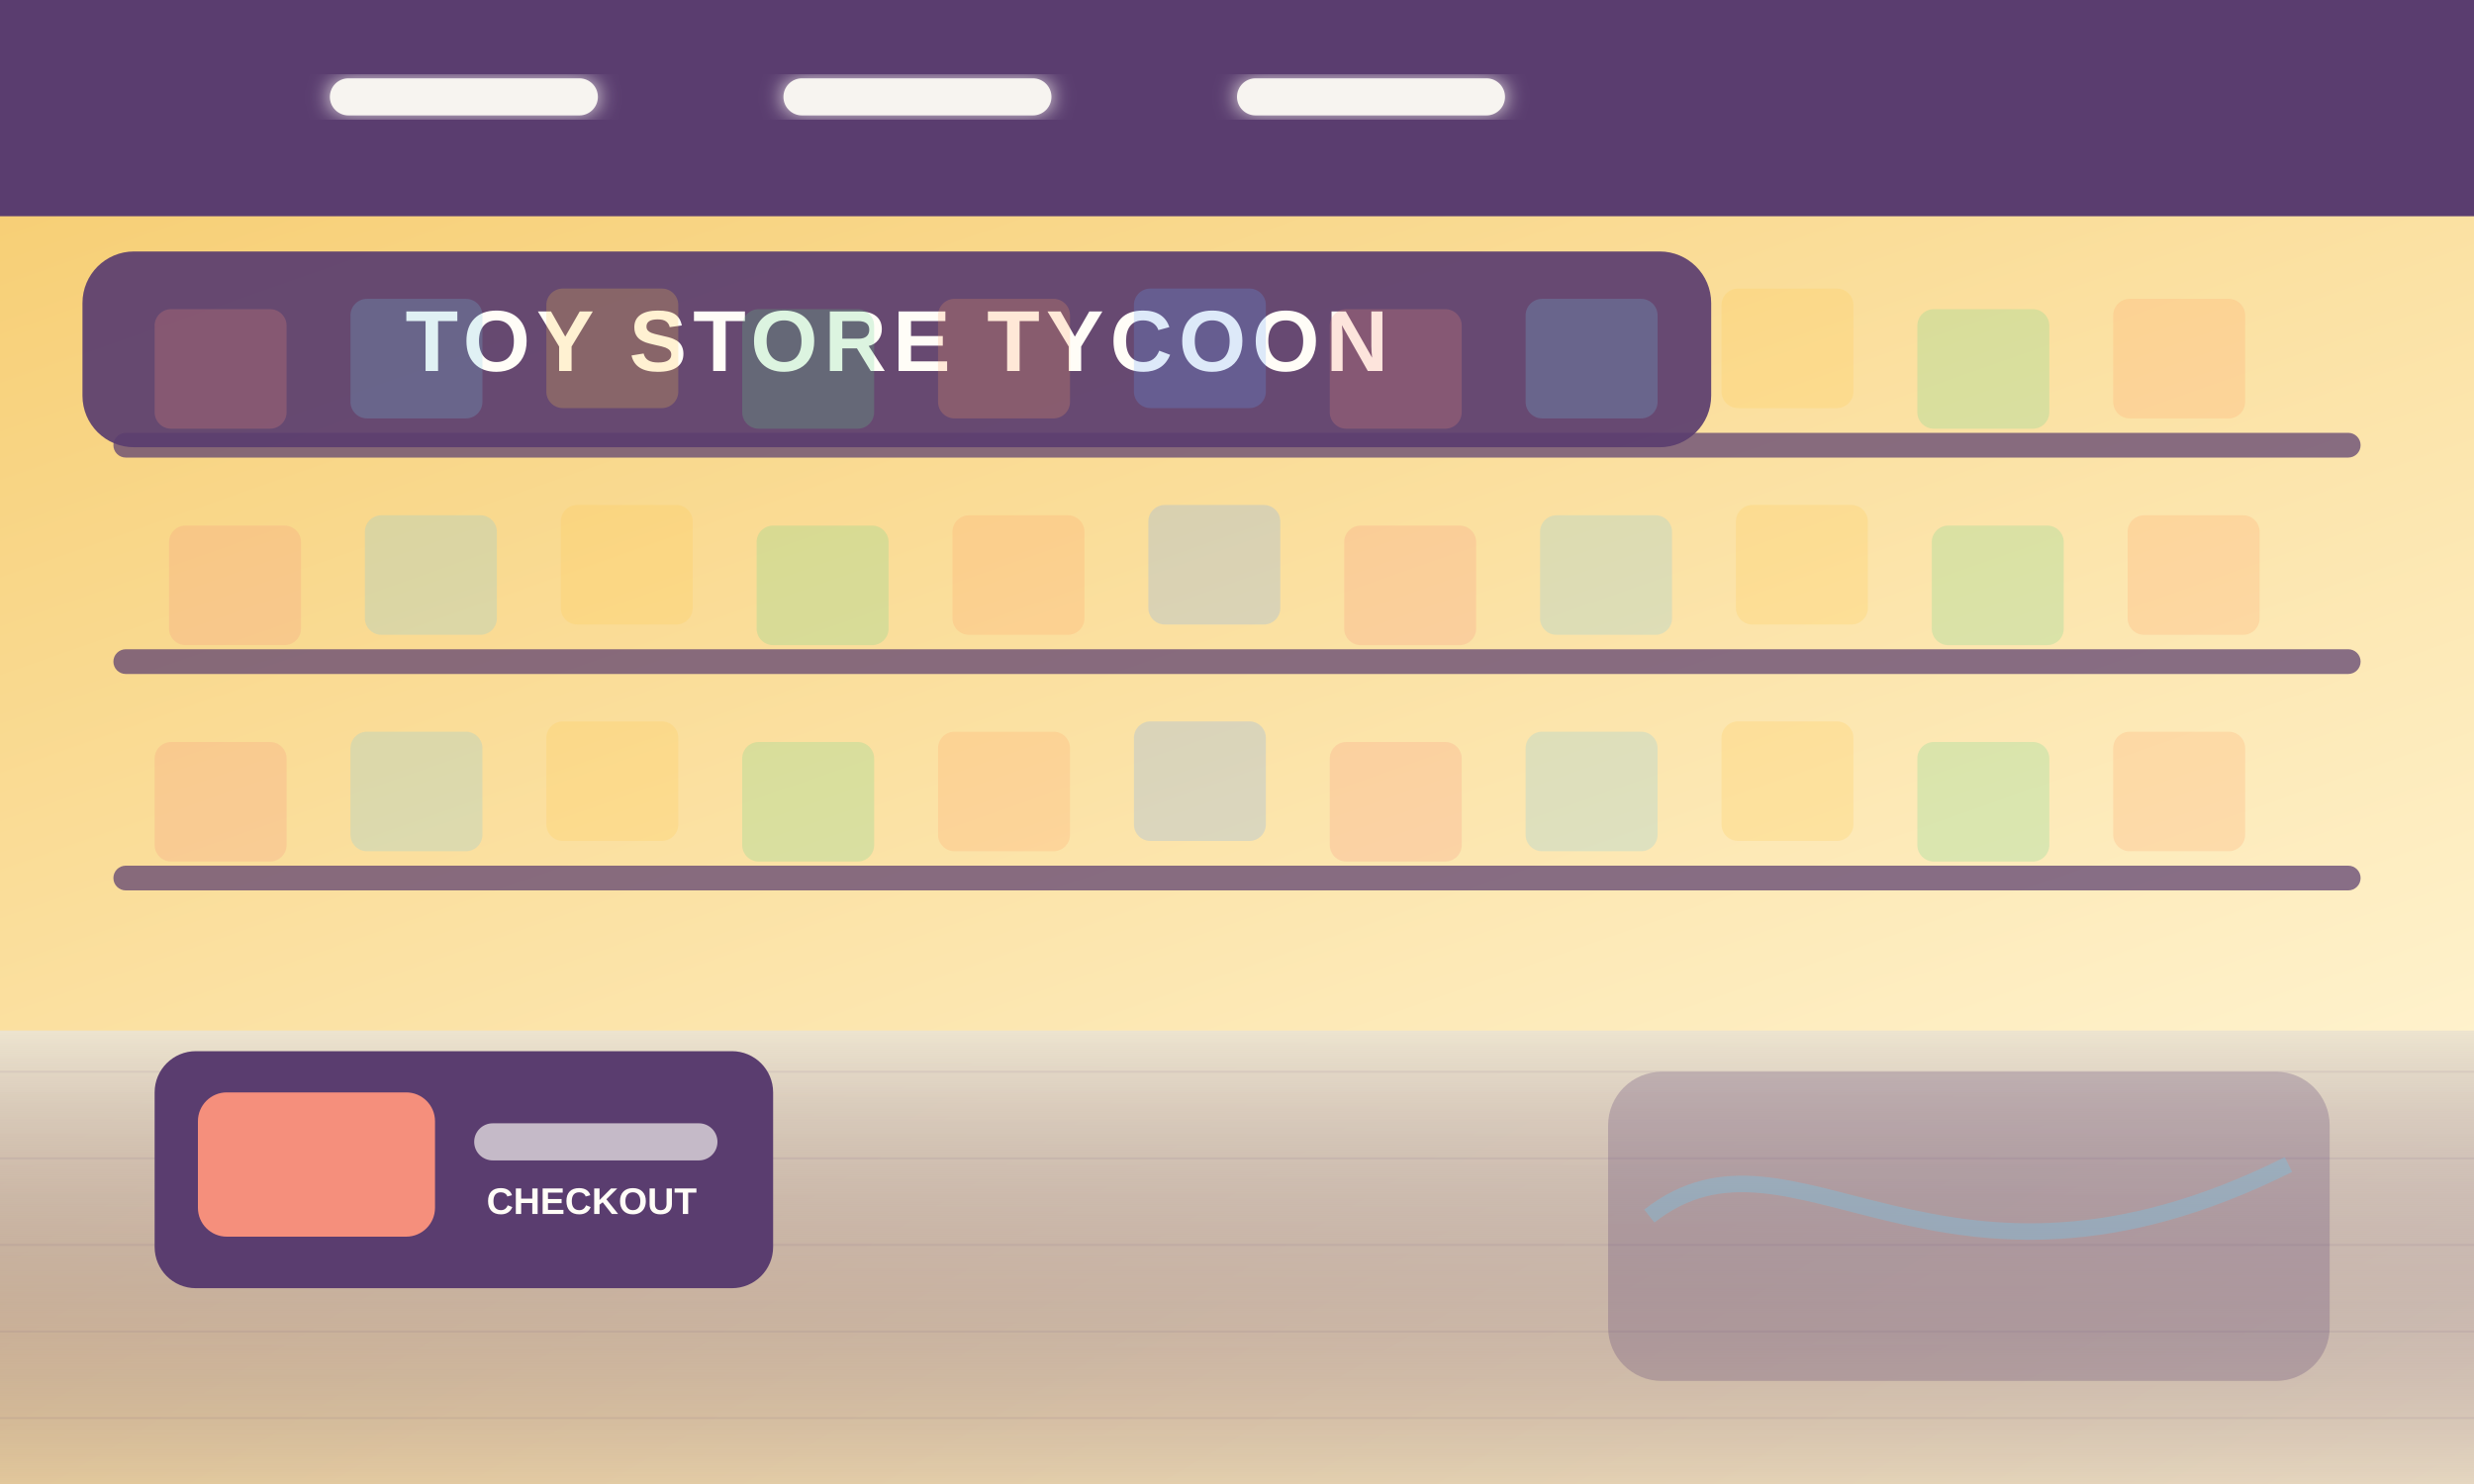
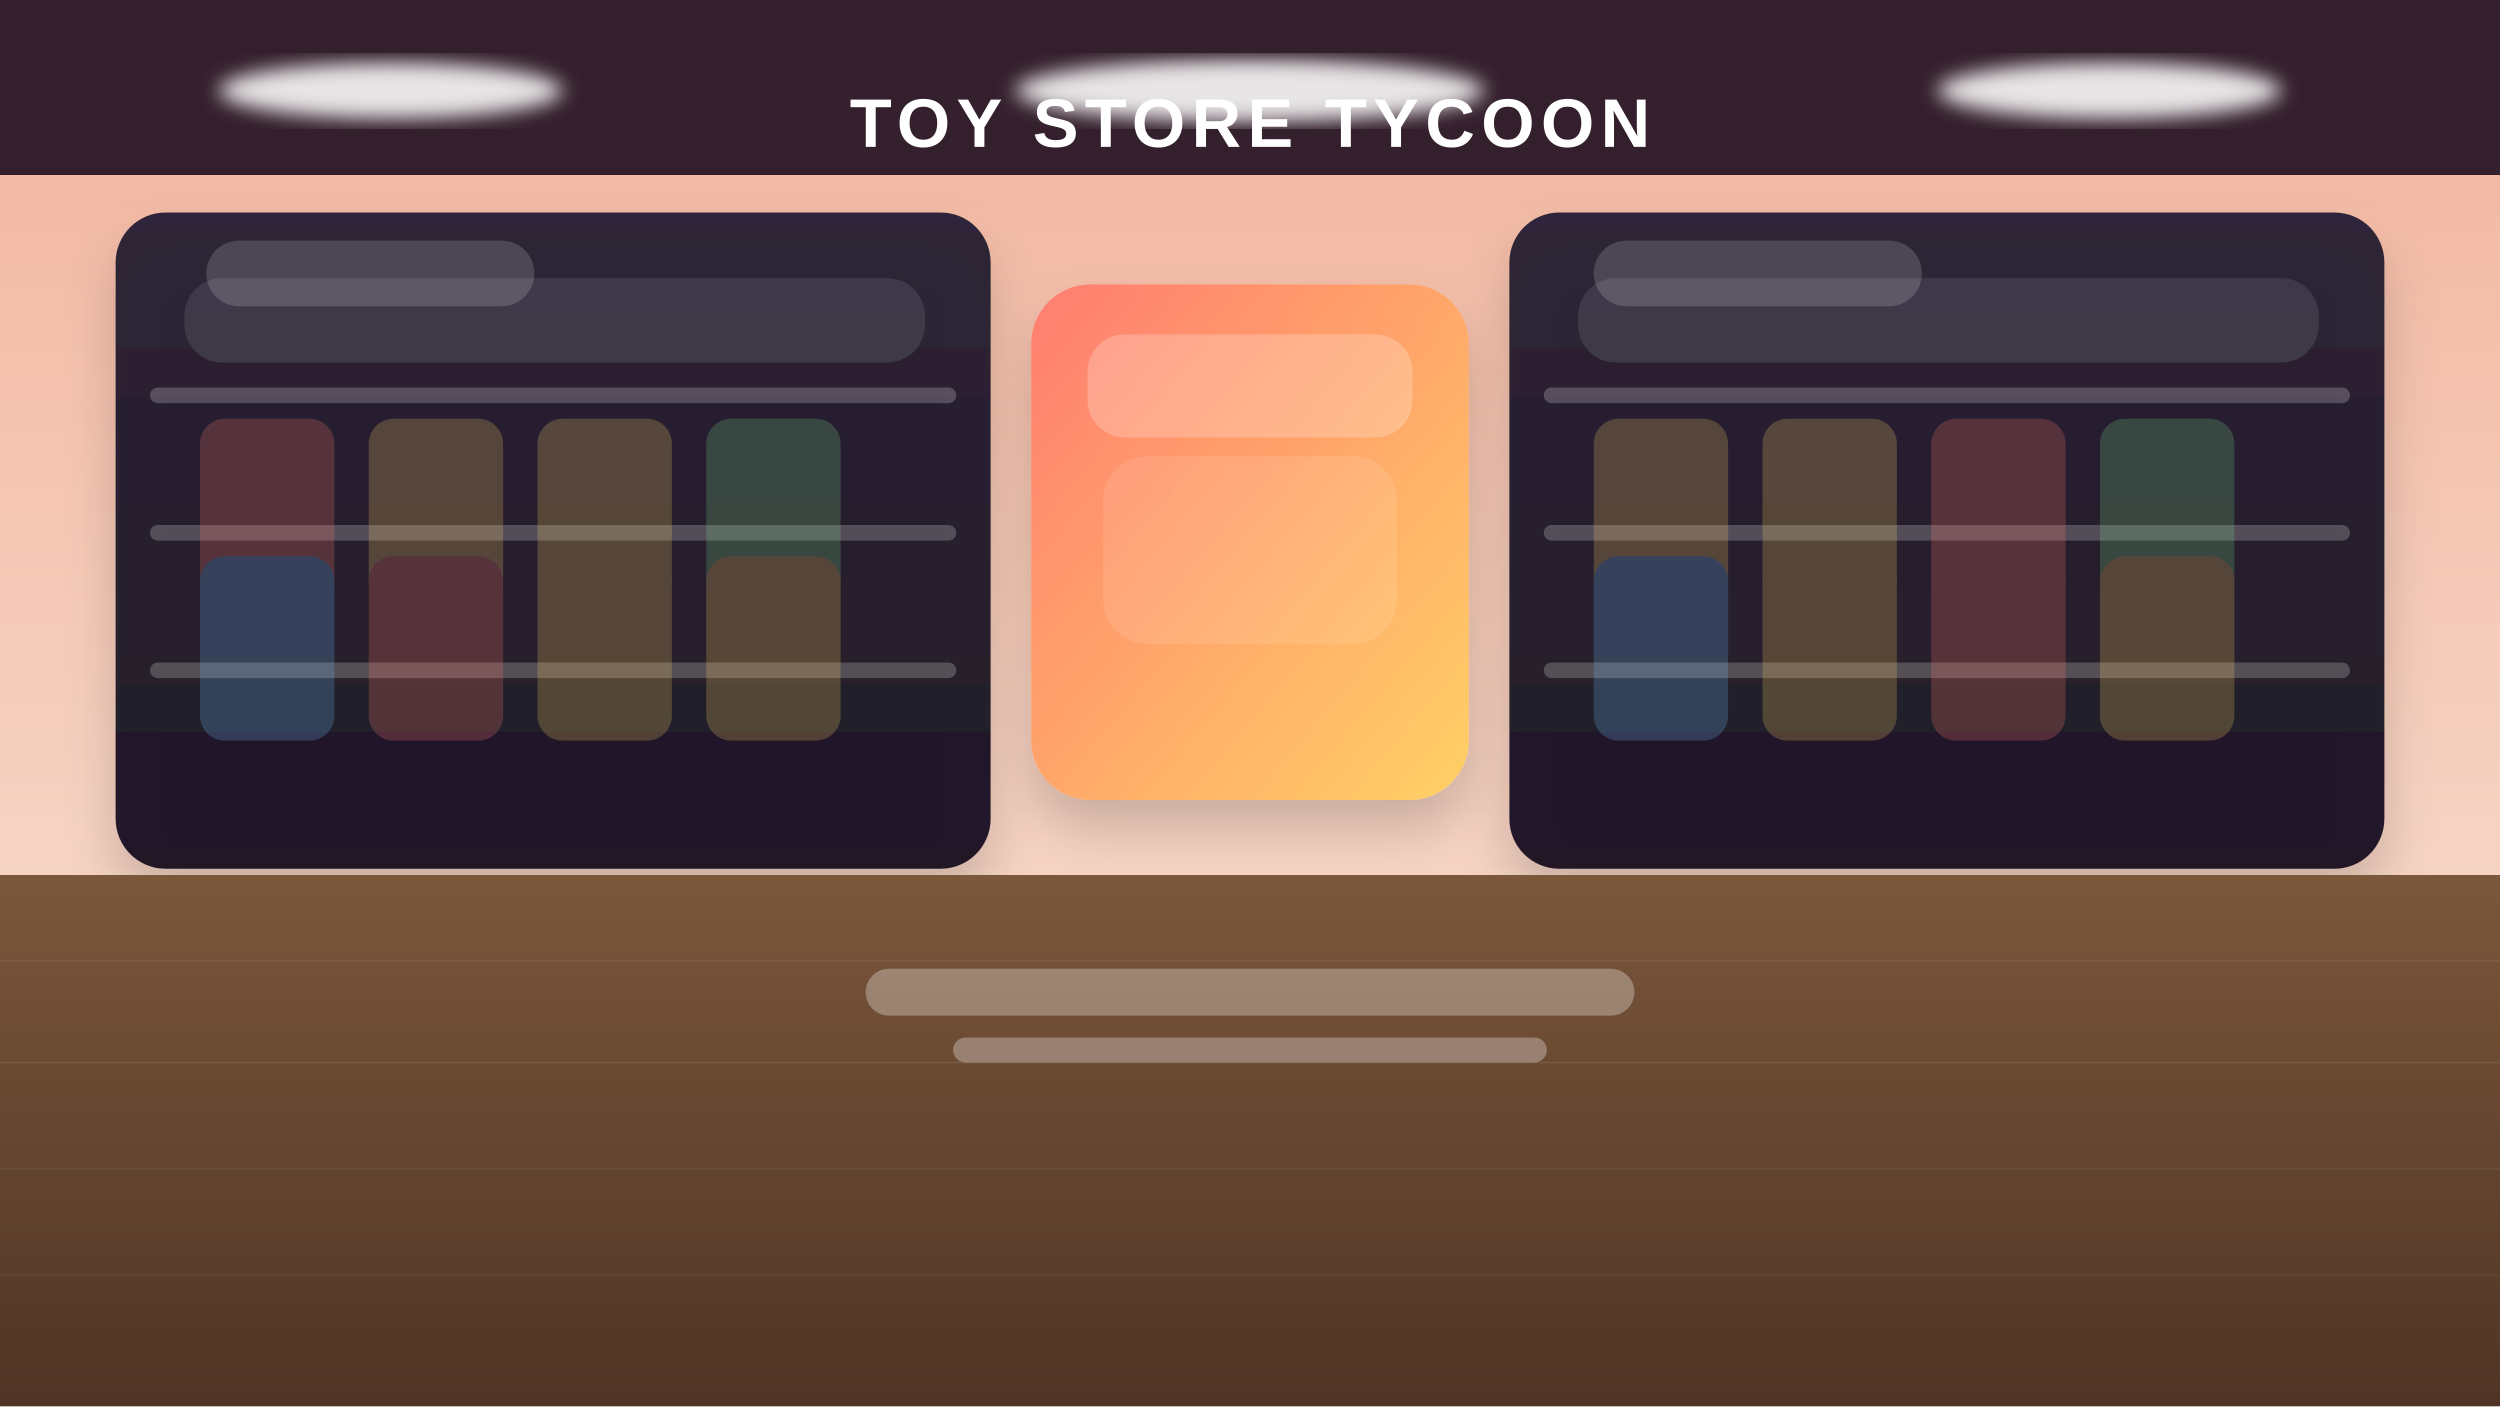
- <svg xmlns="http://www.w3.org/2000/svg" viewBox="0 0 1200 720">
+ <svg xmlns="http://www.w3.org/2000/svg" viewBox="0 0 1600 900">
  <defs>
-     <linearGradient id="wall" x1="0" y1="0" x2="1" y2="1">
-       <stop stop-color="#f7cf76" />
-       <stop offset="1" stop-color="#fff3cf" />
+     <linearGradient id="wall" x1="0" y1="0" x2="0" y2="1">
+       <stop stop-color="#f2b49d" />
+       <stop offset="1" stop-color="#f8e7db" />
    </linearGradient>
    <linearGradient id="floor" x1="0" y1="0" x2="0" y2="1">
-       <stop stop-color="#ede4cf" />
-       <stop offset="1" stop-color="#5a3d6f" stop-opacity=".16" />
+       <stop stop-color="#7b573b" />
+       <stop offset="1" stop-color="#4f3425" />
    </linearGradient>
-     <filter id="glow">
-       <feGaussianBlur stdDeviation="5" result="b" />
-       <feMerge>
-         <feMergeNode in="b" />
-         <feMergeNode in="SourceGraphic" />
-       </feMerge>
+     <linearGradient id="shelf" x1="0" y1="0" x2="0" y2="1">
+       <stop stop-color="#241b30" />
+       <stop offset="1" stop-color="#140f1f" />
+     </linearGradient>
+     <linearGradient id="feature" x1="0" y1="0" x2="1" y2="1">
+       <stop stop-color="#ff7b6f" />
+       <stop offset="1" stop-color="#ffd264" />
+     </linearGradient>
+     <filter id="shadow" x="-20%" y="-20%" width="160%" height="180%">
+       <feDropShadow dx="0" dy="18" stdDeviation="16" flood-color="#000" flood-opacity=".18" />
+     </filter>
+     <filter id="soft">
+       <feGaussianBlur stdDeviation="6" />
    </filter>
  </defs>
-   <rect width="1200" height="720" fill="url(#wall)" />
-   <rect width="1200" height="105" fill="#5a3d6f" />
-   <rect x="160" y="38" width="130" height="18" rx="9" fill="#fffdf7" opacity=".95" filter="url(#glow)" />
-   <rect x="380" y="38" width="130" height="18" rx="9" fill="#fffdf7" opacity=".95" filter="url(#glow)" />
-   <rect x="600" y="38" width="130" height="18" rx="9" fill="#fffdf7" opacity=".95" filter="url(#glow)" />
-   <rect y="105" width="1200" height="425" fill="url(#wall)" />
-   <rect x="40" y="122" width="790" height="95" rx="25" fill="#5a3d6f" opacity=".92" />
-   <text x="435" y="180" text-anchor="middle" fill="#fffdf7" font-family="Arial" font-size="42" font-weight="900" letter-spacing="3">TOY STORE TYCOON</text>
-   <rect x="55" y="210" width="1090" height="12" rx="6" fill="#5a3d6f" opacity=".72" />
-   <rect x="75" y="150" width="64" height="58" rx="8" fill="#f58f7c" opacity=".22" />
-   <rect x="170" y="145" width="64" height="58" rx="8" fill="#74c7e8" opacity=".22" />
-   <rect x="265" y="140" width="64" height="58" rx="8" fill="#ffc94f" opacity=".22" />
-   <rect x="360" y="150" width="64" height="58" rx="8" fill="#61d48b" opacity=".22" />
-   <rect x="455" y="145" width="64" height="58" rx="8" fill="#ff9e64" opacity=".22" />
-   <rect x="550" y="140" width="64" height="58" rx="8" fill="#64a6ff" opacity=".22" />
-   <rect x="645" y="150" width="64" height="58" rx="8" fill="#f58f7c" opacity=".22" />
-   <rect x="740" y="145" width="64" height="58" rx="8" fill="#74c7e8" opacity=".22" />
-   <rect x="835" y="140" width="64" height="58" rx="8" fill="#ffc94f" opacity=".22" />
-   <rect x="930" y="150" width="64" height="58" rx="8" fill="#61d48b" opacity=".22" />
-   <rect x="1025" y="145" width="64" height="58" rx="8" fill="#ff9e64" opacity=".22" />
-   <rect x="55" y="315" width="1090" height="12" rx="6" fill="#5a3d6f" opacity=".72" />
-   <rect x="82" y="255" width="64" height="58" rx="8" fill="#f58f7c" opacity=".22" />
-   <rect x="177" y="250" width="64" height="58" rx="8" fill="#74c7e8" opacity=".22" />
-   <rect x="272" y="245" width="64" height="58" rx="8" fill="#ffc94f" opacity=".22" />
-   <rect x="367" y="255" width="64" height="58" rx="8" fill="#61d48b" opacity=".22" />
-   <rect x="462" y="250" width="64" height="58" rx="8" fill="#ff9e64" opacity=".22" />
-   <rect x="557" y="245" width="64" height="58" rx="8" fill="#64a6ff" opacity=".22" />
-   <rect x="652" y="255" width="64" height="58" rx="8" fill="#f58f7c" opacity=".22" />
-   <rect x="747" y="250" width="64" height="58" rx="8" fill="#74c7e8" opacity=".22" />
-   <rect x="842" y="245" width="64" height="58" rx="8" fill="#ffc94f" opacity=".22" />
-   <rect x="937" y="255" width="64" height="58" rx="8" fill="#61d48b" opacity=".22" />
-   <rect x="1032" y="250" width="64" height="58" rx="8" fill="#ff9e64" opacity=".22" />
-   <rect x="55" y="420" width="1090" height="12" rx="6" fill="#5a3d6f" opacity=".72" />
-   <rect x="75" y="360" width="64" height="58" rx="8" fill="#f58f7c" opacity=".22" />
-   <rect x="170" y="355" width="64" height="58" rx="8" fill="#74c7e8" opacity=".22" />
-   <rect x="265" y="350" width="64" height="58" rx="8" fill="#ffc94f" opacity=".22" />
-   <rect x="360" y="360" width="64" height="58" rx="8" fill="#61d48b" opacity=".22" />
-   <rect x="455" y="355" width="64" height="58" rx="8" fill="#ff9e64" opacity=".22" />
-   <rect x="550" y="350" width="64" height="58" rx="8" fill="#64a6ff" opacity=".22" />
-   <rect x="645" y="360" width="64" height="58" rx="8" fill="#f58f7c" opacity=".22" />
-   <rect x="740" y="355" width="64" height="58" rx="8" fill="#74c7e8" opacity=".22" />
-   <rect x="835" y="350" width="64" height="58" rx="8" fill="#ffc94f" opacity=".22" />
-   <rect x="930" y="360" width="64" height="58" rx="8" fill="#61d48b" opacity=".22" />
-   <rect x="1025" y="355" width="64" height="58" rx="8" fill="#ff9e64" opacity=".22" />
-   <rect y="500" width="1200" height="220" fill="url(#floor)" />
-   <path d="M0 520 H1200" stroke="#5a3d6f" opacity=".08" />
-   <path d="M0 562 H1200" stroke="#5a3d6f" opacity=".08" />
-   <path d="M0 604 H1200" stroke="#5a3d6f" opacity=".08" />
-   <path d="M0 646 H1200" stroke="#5a3d6f" opacity=".08" />
-   <path d="M0 688 H1200" stroke="#5a3d6f" opacity=".08" />
-   <path d="M0 730 H1200" stroke="#5a3d6f" opacity=".08" />
-   <g>
-     <rect x="75" y="510" width="300" height="115" rx="20" fill="#5a3d6f" />
-     <rect x="96" y="530" width="115" height="70" rx="14" fill="#f58f7c" />
-     <rect x="230" y="545" width="118" height="18" rx="9" fill="#fffdf7" opacity=".65" />
-     <text x="287" y="589" text-anchor="middle" fill="#fffdf7" font-size="18" font-weight="900" font-family="Arial">CHECKOUT</text>
+   <rect width="1600" height="900" fill="url(#wall)" />
+   <rect y="0" width="1600" height="112" fill="#341f2c" />
+   <g opacity=".88" filter="url(#soft)">
+     <ellipse cx="250" cy="58" rx="110" ry="18" fill="#fff" />
+     <ellipse cx="800" cy="58" rx="150" ry="20" fill="#fff" />
+     <ellipse cx="1350" cy="58" rx="110" ry="18" fill="#fff" />
  </g>
-   <rect x="780" y="520" width="350" height="150" rx="26" fill="#5a3d6f" opacity=".26" />
-   <path d="M800 590 C870 535 940 650 1110 565" fill="none" stroke="#74c7e8" stroke-width="8" opacity=".35" />
+   <g filter="url(#shadow)">
+     <rect x="74" y="136" width="560" height="420" rx="32" fill="url(#shelf)" opacity=".94" />
+     <rect x="966" y="136" width="560" height="420" rx="32" fill="url(#shelf)" opacity=".94" />
+     <rect x="660" y="182" width="280" height="330" rx="38" fill="url(#feature)" opacity=".98" />
+     <rect x="118" y="178" width="474" height="54" rx="24" fill="#fff" opacity=".10" />
+     <rect x="1010" y="178" width="474" height="54" rx="24" fill="#fff" opacity=".10" />
+   </g>
+   <g opacity=".65">
+     <rect x="96" y="248" width="516" height="10" rx="5" fill="#fff" opacity=".32" />
+     <rect x="96" y="336" width="516" height="10" rx="5" fill="#fff" opacity=".32" />
+     <rect x="96" y="424" width="516" height="10" rx="5" fill="#fff" opacity=".32" />
+     <rect x="988" y="248" width="516" height="10" rx="5" fill="#fff" opacity=".32" />
+     <rect x="988" y="336" width="516" height="10" rx="5" fill="#fff" opacity=".32" />
+     <rect x="988" y="424" width="516" height="10" rx="5" fill="#fff" opacity=".32" />
+   </g>
+   <g opacity=".22">
+     <rect x="128" y="268" width="86" height="118" rx="16" fill="#ff7b6f" />
+     <rect x="236" y="268" width="86" height="118" rx="16" fill="#ffd264" />
+     <rect x="344" y="268" width="86" height="118" rx="16" fill="#ffd465" />
+     <rect x="452" y="268" width="86" height="118" rx="16" fill="#7bdc89" />
+     <rect x="128" y="356" width="86" height="118" rx="16" fill="#6ec0ff" />
+     <rect x="236" y="356" width="86" height="118" rx="16" fill="#ff7b6f" />
+     <rect x="344" y="356" width="86" height="118" rx="16" fill="#ffd264" />
+     <rect x="452" y="356" width="86" height="118" rx="16" fill="#ffd465" />
+     <rect x="1020" y="268" width="86" height="118" rx="16" fill="#ffd264" />
+     <rect x="1128" y="268" width="86" height="118" rx="16" fill="#ffd465" />
+     <rect x="1236" y="268" width="86" height="118" rx="16" fill="#ff7b6f" />
+     <rect x="1344" y="268" width="86" height="118" rx="16" fill="#7bdc89" />
+     <rect x="1020" y="356" width="86" height="118" rx="16" fill="#6ec0ff" />
+     <rect x="1128" y="356" width="86" height="118" rx="16" fill="#ffd264" />
+     <rect x="1236" y="356" width="86" height="118" rx="16" fill="#ff7b6f" />
+     <rect x="1344" y="356" width="86" height="118" rx="16" fill="#ffd465" />
+   </g>
+   <rect x="132" y="154" width="210" height="42" rx="21" fill="#fff" opacity=".16" />
+   <rect x="1020" y="154" width="210" height="42" rx="21" fill="#fff" opacity=".16" />
+   <rect x="696" y="214" width="208" height="66" rx="24" fill="#fff" opacity=".22" />
+   <rect x="706" y="292" width="188" height="120" rx="28" fill="#fff" opacity=".10" />
+   <rect x="60" y="580" width="430" height="132" rx="34" fill="#1e1729" opacity=".18" />
+   <rect x="1110" y="584" width="430" height="118" rx="34" fill="#1e1729" opacity=".18" />
+   <rect y="560" width="1600" height="340" fill="url(#floor)" />
+   <path d="M0 615 H1600" stroke="#fff" opacity=".08" />
+   <path d="M0 680 H1600" stroke="#fff" opacity=".08" />
+   <path d="M0 748 H1600" stroke="#fff" opacity=".06" />
+   <path d="M0 816 H1600" stroke="#fff" opacity=".05" />
+   <g opacity=".30">
+     <rect x="554" y="620" width="492" height="30" rx="15" fill="#fff" />
+     <rect x="610" y="664" width="380" height="16" rx="8" fill="#fff" />
+   </g>
+   <text x="800" y="94" text-anchor="middle" fill="#fff" font-family="Arial" font-size="44" font-weight="900" letter-spacing="4">TOY STORE TYCOON</text>
</svg>
